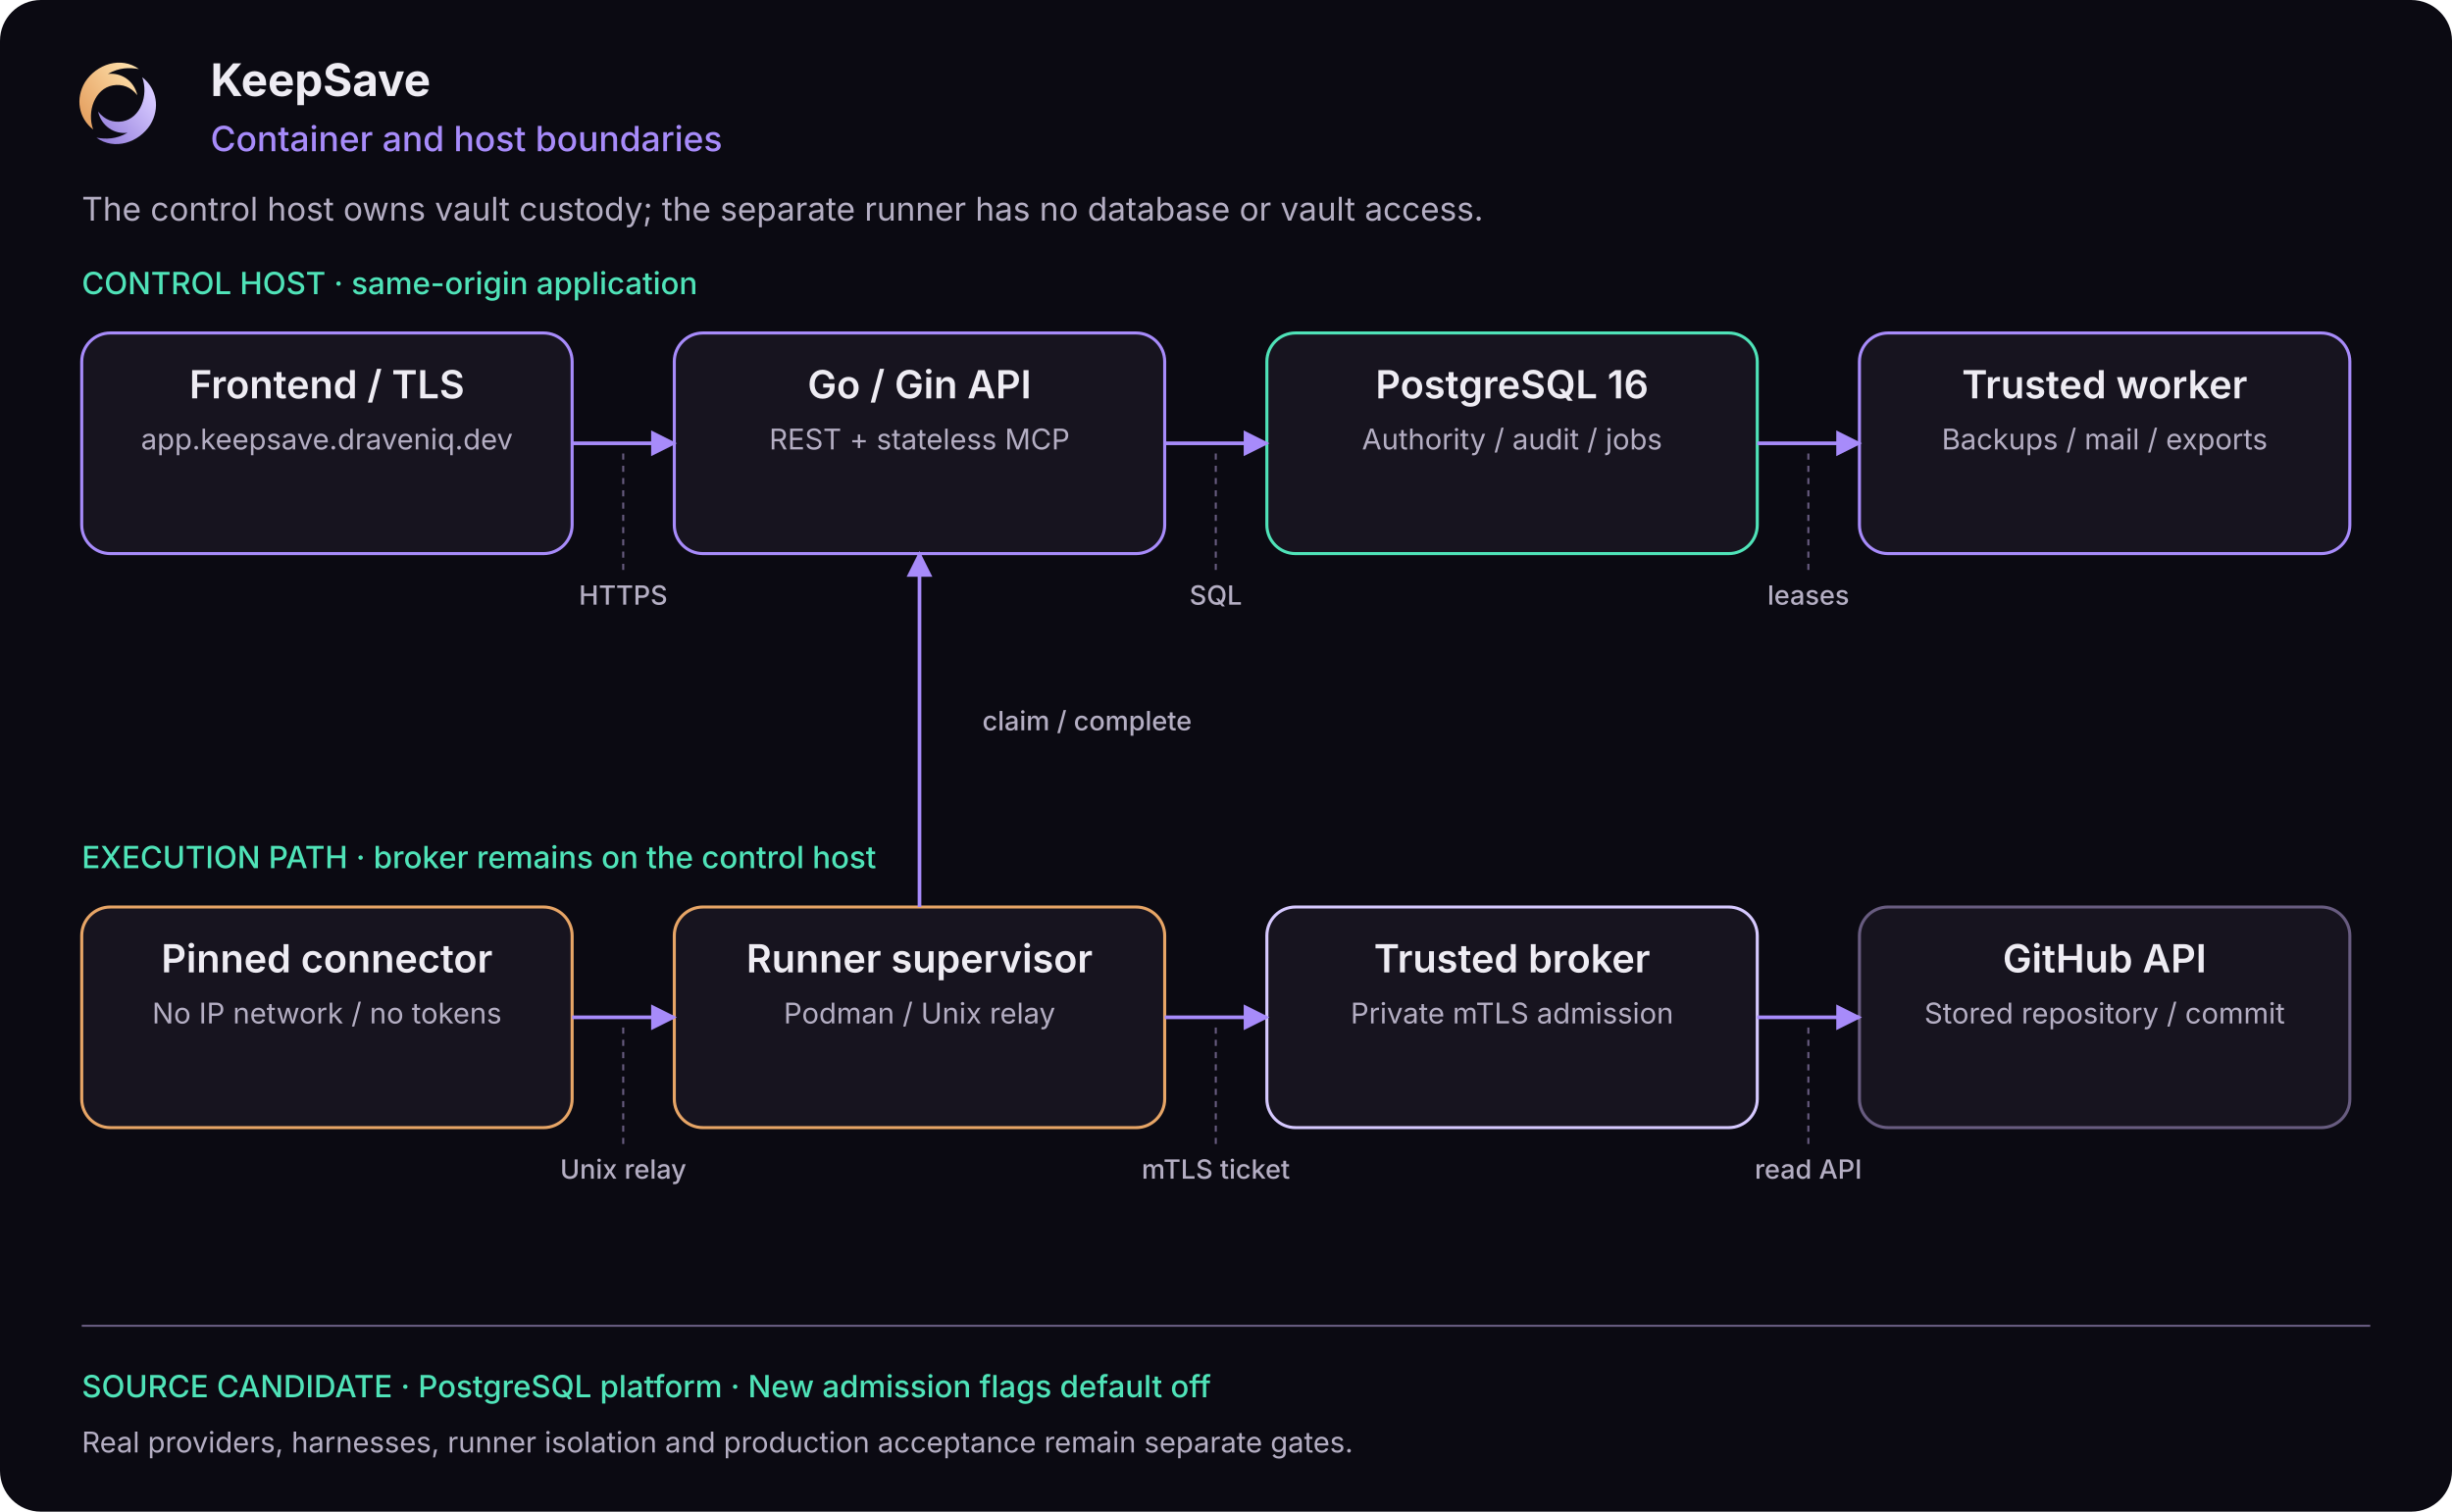
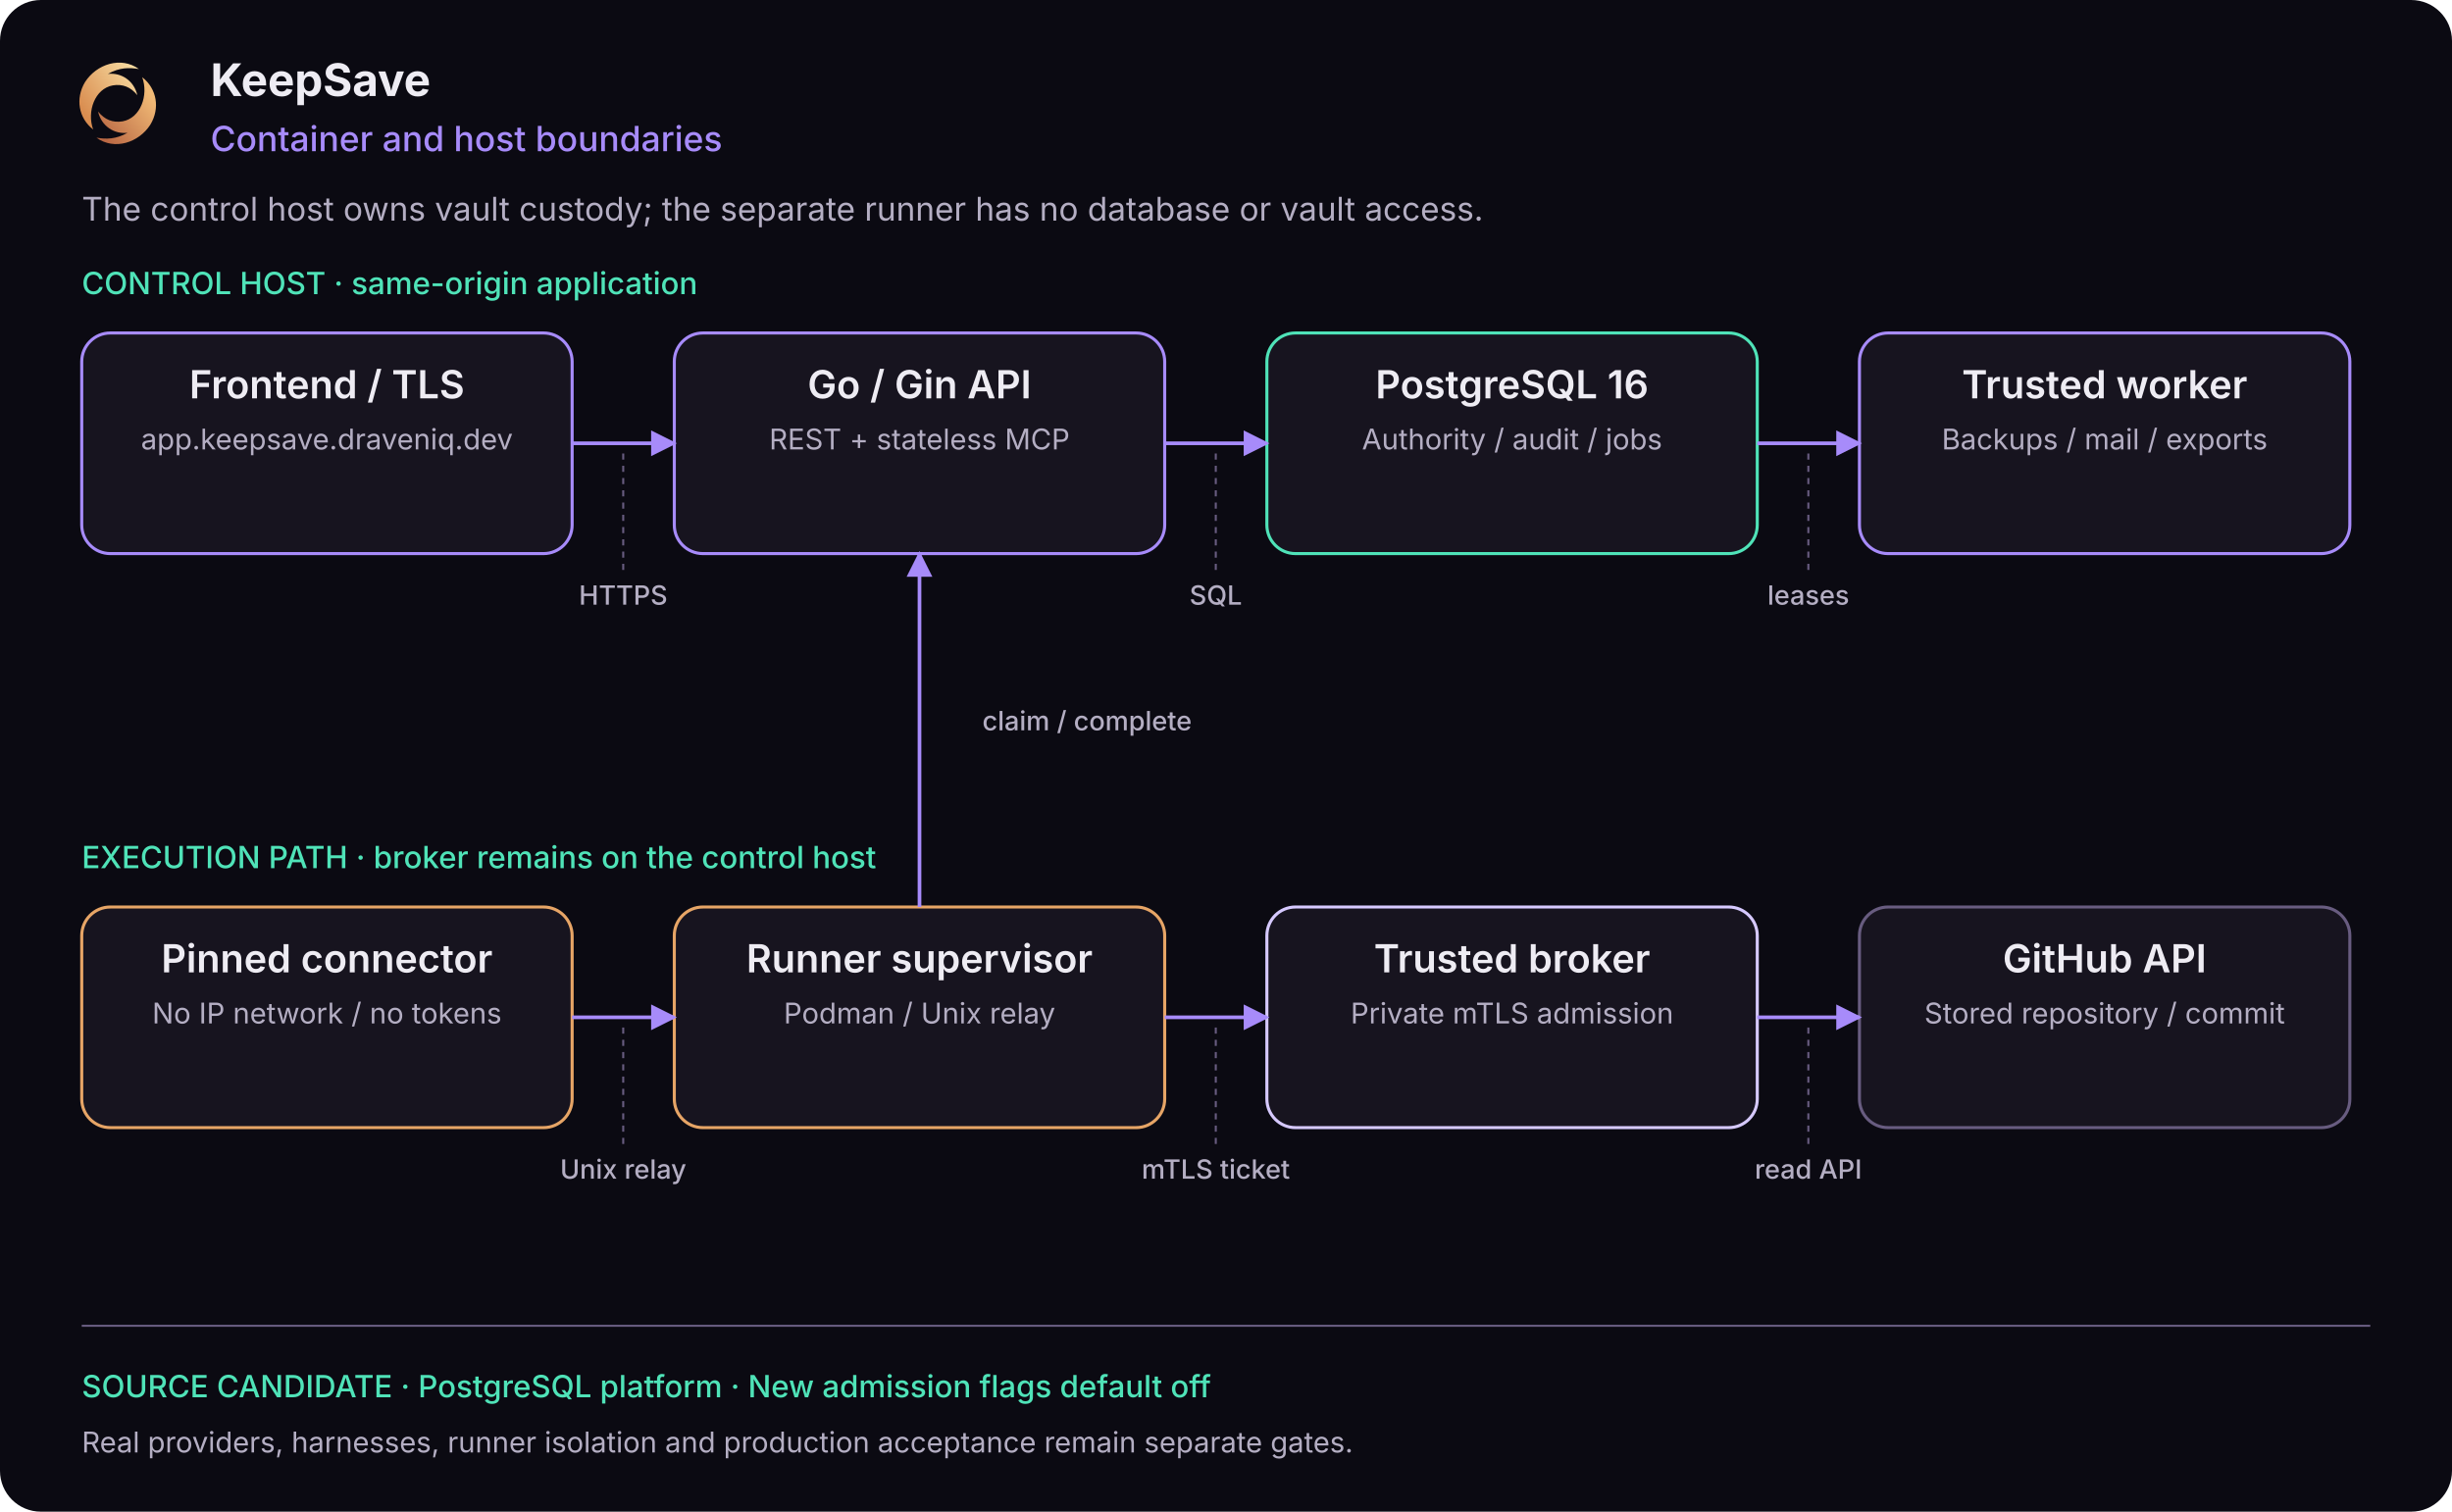
<svg xmlns="http://www.w3.org/2000/svg" width="1200" height="740" viewBox="0 0 1200 740" role="img" aria-labelledby="title desc">
  <defs>
    <marker id="arrow" viewBox="0 0 10 10" refX="9" refY="5" markerWidth="7" markerHeight="7" orient="auto-start-reverse">
      <path d="M0 0L10 5L0 10Z" fill="#a78bfa" />
    </marker>
  </defs>
  <rect width="1200" height="740" rx="20" fill="#0b0a12" />
  <g transform="translate(32 25) scale(.8)">
    <defs>
      <linearGradient id="warm" x1="10" y1="35" x2="44" y2="12" gradientUnits="userSpaceOnUse">
-         <stop stop-color="#e7a566" />
-         <stop offset="1" stop-color="#ffe2ad" />
+         <stop stop-color="#d98d50" />
+         <stop offset="1" stop-color="#f8dda2" />
      </linearGradient>
-       <linearGradient id="cool" x1="54" y1="29" x2="23" y2="54" gradientUnits="userSpaceOnUse">
-         <stop stop-color="#d6c9ff" />
-         <stop offset="1" stop-color="#9680dc" />
+       <linearGradient id="copper" x1="54" y1="29" x2="23" y2="54" gradientUnits="userSpaceOnUse">
+         <stop stop-color="#f1ba76" />
+         <stop offset="1" stop-color="#b96743" />
      </linearGradient>
    </defs>
    <path d="M45 11C34 3 19 8 12 19C6 29 8 41 17 48C13 37 18 23 29 21C35 20 40 22 44 27C42 18 34 13 26 14C33 10 39 10 45 11Z" fill="url(#warm)" />
-     <path d="M19 53C30 61 45 56 52 45C58 35 56 23 47 16C51 27 46 41 35 43C29 44 24 42 20 37C22 46 30 51 38 50C31 54 25 54 19 53Z" fill="url(#cool)" />
+     <path d="M19 53C30 61 45 56 52 45C58 35 56 23 47 16C51 27 46 41 35 43C29 44 24 42 20 37C22 46 30 51 38 50C31 54 25 54 19 53Z" fill="url(#copper)" />
  </g>
  <text x="103" y="47" fill="#eeecf3" font-family="Geist, Inter, ui-sans-serif, system-ui, sans-serif" font-size="22" font-weight="650" text-anchor="start">KeepSave</text>
  <text x="103" y="74" fill="#a78bfa" font-family="Geist, Inter, ui-sans-serif, system-ui, sans-serif" font-size="17" font-weight="550" text-anchor="start">Container and host boundaries</text>
  <text x="40" y="108" fill="#b4aec3" font-family="Geist, Inter, ui-sans-serif, system-ui, sans-serif" font-size="16" font-weight="400" text-anchor="start">The control host owns vault custody; the separate runner has no database or vault access.</text>
  <path d="M40 649H1160" stroke="#685c80" />
  <text x="40" y="684" fill="#4fe3b8" font-family="Geist, Inter, ui-sans-serif, system-ui, sans-serif" font-size="15" font-weight="500" text-anchor="start">SOURCE CANDIDATE · PostgreSQL platform · New admission flags default off</text>
  <text x="40" y="711" fill="#b4aec3" font-family="Geist, Inter, ui-sans-serif, system-ui, sans-serif" font-size="14" font-weight="400" text-anchor="start">Real providers, harnesses, runner isolation and production acceptance remain separate gates.</text>
  <text x="40" y="144" fill="#4fe3b8" font-family="Geist, Inter, ui-sans-serif, system-ui, sans-serif" font-size="15" font-weight="550" text-anchor="start">CONTROL HOST · same-origin application</text>
  <rect x="40" y="163" width="240" height="108" rx="14" fill="#17141f" stroke="#a78bfa" stroke-width="1.5" />
  <text x="160.0" y="195" fill="#eeecf3" font-family="Geist, Inter, ui-sans-serif, system-ui, sans-serif" font-size="19" font-weight="600" text-anchor="middle">Frontend / TLS</text>
  <text x="160.0" y="220" fill="#b4aec3" font-family="Geist, Inter, ui-sans-serif, system-ui, sans-serif" font-size="14" font-weight="400" text-anchor="middle">app.keepsave.draveniq.dev</text>
  <rect x="330" y="163" width="240" height="108" rx="14" fill="#17141f" stroke="#a78bfa" stroke-width="1.5" />
  <text x="450.0" y="195" fill="#eeecf3" font-family="Geist, Inter, ui-sans-serif, system-ui, sans-serif" font-size="19" font-weight="600" text-anchor="middle">Go / Gin API</text>
  <text x="450.0" y="220" fill="#b4aec3" font-family="Geist, Inter, ui-sans-serif, system-ui, sans-serif" font-size="14" font-weight="400" text-anchor="middle">REST + stateless MCP</text>
  <rect x="620" y="163" width="240" height="108" rx="14" fill="#17141f" stroke="#4fe3b8" stroke-width="1.5" />
  <text x="740.0" y="195" fill="#eeecf3" font-family="Geist, Inter, ui-sans-serif, system-ui, sans-serif" font-size="19" font-weight="600" text-anchor="middle">PostgreSQL 16</text>
  <text x="740.0" y="220" fill="#b4aec3" font-family="Geist, Inter, ui-sans-serif, system-ui, sans-serif" font-size="14" font-weight="400" text-anchor="middle">Authority / audit / jobs</text>
  <rect x="910" y="163" width="240" height="108" rx="14" fill="#17141f" stroke="#a78bfa" stroke-width="1.5" />
  <text x="1030.0" y="195" fill="#eeecf3" font-family="Geist, Inter, ui-sans-serif, system-ui, sans-serif" font-size="19" font-weight="600" text-anchor="middle">Trusted worker</text>
  <text x="1030.0" y="220" fill="#b4aec3" font-family="Geist, Inter, ui-sans-serif, system-ui, sans-serif" font-size="14" font-weight="400" text-anchor="middle">Backups / mail / exports</text>
  <path d="M305.0 222.0V280" stroke="#685c80" stroke-dasharray="3 3" fill="none" />
  <path d="M280 217.0L330 217.0" fill="none" stroke="#a78bfa" stroke-width="1.8" marker-end="url(#arrow)" />
  <text x="305.0" y="296" fill="#b4aec3" font-family="Geist, Inter, ui-sans-serif, system-ui, sans-serif" font-size="13" font-weight="500" text-anchor="middle">HTTPS</text>
  <path d="M595.0 222.0V280" stroke="#685c80" stroke-dasharray="3 3" fill="none" />
  <path d="M570 217.0L620 217.0" fill="none" stroke="#a78bfa" stroke-width="1.8" marker-end="url(#arrow)" />
  <text x="595.0" y="296" fill="#b4aec3" font-family="Geist, Inter, ui-sans-serif, system-ui, sans-serif" font-size="13" font-weight="500" text-anchor="middle">SQL</text>
  <path d="M885.0 222.0V280" stroke="#685c80" stroke-dasharray="3 3" fill="none" />
  <path d="M860 217.0L910 217.0" fill="none" stroke="#a78bfa" stroke-width="1.8" marker-end="url(#arrow)" />
  <text x="885.0" y="296" fill="#b4aec3" font-family="Geist, Inter, ui-sans-serif, system-ui, sans-serif" font-size="13" font-weight="500" text-anchor="middle">leases</text>
  <text x="40" y="425" fill="#4fe3b8" font-family="Geist, Inter, ui-sans-serif, system-ui, sans-serif" font-size="15" font-weight="550" text-anchor="start">EXECUTION PATH · broker remains on the control host</text>
  <rect x="40" y="444" width="240" height="108" rx="14" fill="#17141f" stroke="#e7a566" stroke-width="1.5" />
  <text x="160.0" y="476" fill="#eeecf3" font-family="Geist, Inter, ui-sans-serif, system-ui, sans-serif" font-size="19" font-weight="600" text-anchor="middle">Pinned connector</text>
  <text x="160.0" y="501" fill="#b4aec3" font-family="Geist, Inter, ui-sans-serif, system-ui, sans-serif" font-size="14" font-weight="400" text-anchor="middle">No IP network / no tokens</text>
  <rect x="330" y="444" width="240" height="108" rx="14" fill="#17141f" stroke="#e7a566" stroke-width="1.5" />
  <text x="450.0" y="476" fill="#eeecf3" font-family="Geist, Inter, ui-sans-serif, system-ui, sans-serif" font-size="19" font-weight="600" text-anchor="middle">Runner supervisor</text>
  <text x="450.0" y="501" fill="#b4aec3" font-family="Geist, Inter, ui-sans-serif, system-ui, sans-serif" font-size="14" font-weight="400" text-anchor="middle">Podman / Unix relay</text>
  <rect x="620" y="444" width="240" height="108" rx="14" fill="#17141f" stroke="#d6c9ff" stroke-width="1.5" />
  <text x="740.0" y="476" fill="#eeecf3" font-family="Geist, Inter, ui-sans-serif, system-ui, sans-serif" font-size="19" font-weight="600" text-anchor="middle">Trusted broker</text>
  <text x="740.0" y="501" fill="#b4aec3" font-family="Geist, Inter, ui-sans-serif, system-ui, sans-serif" font-size="14" font-weight="400" text-anchor="middle">Private mTLS admission</text>
  <rect x="910" y="444" width="240" height="108" rx="14" fill="#17141f" stroke="#685c80" stroke-width="1.5" />
  <text x="1030.0" y="476" fill="#eeecf3" font-family="Geist, Inter, ui-sans-serif, system-ui, sans-serif" font-size="19" font-weight="600" text-anchor="middle">GitHub API</text>
  <text x="1030.0" y="501" fill="#b4aec3" font-family="Geist, Inter, ui-sans-serif, system-ui, sans-serif" font-size="14" font-weight="400" text-anchor="middle">Stored repository / commit</text>
  <path d="M305.0 503.0V561" stroke="#685c80" stroke-dasharray="3 3" fill="none" />
  <path d="M280 498.0L330 498.0" fill="none" stroke="#a78bfa" stroke-width="1.8" marker-end="url(#arrow)" />
  <text x="305.0" y="577" fill="#b4aec3" font-family="Geist, Inter, ui-sans-serif, system-ui, sans-serif" font-size="13" font-weight="500" text-anchor="middle">Unix relay</text>
  <path d="M595.0 503.0V561" stroke="#685c80" stroke-dasharray="3 3" fill="none" />
  <path d="M570 498.0L620 498.0" fill="none" stroke="#a78bfa" stroke-width="1.8" marker-end="url(#arrow)" />
  <text x="595.0" y="577" fill="#b4aec3" font-family="Geist, Inter, ui-sans-serif, system-ui, sans-serif" font-size="13" font-weight="500" text-anchor="middle">mTLS ticket</text>
  <path d="M885.0 503.0V561" stroke="#685c80" stroke-dasharray="3 3" fill="none" />
  <path d="M860 498.0L910 498.0" fill="none" stroke="#a78bfa" stroke-width="1.8" marker-end="url(#arrow)" />
  <text x="885.0" y="577" fill="#b4aec3" font-family="Geist, Inter, ui-sans-serif, system-ui, sans-serif" font-size="13" font-weight="500" text-anchor="middle">read API</text>
  <path d="M450.0 444L450.0 271" fill="none" stroke="#a78bfa" stroke-width="1.8" marker-end="url(#arrow)" />
  <text x="532.0" y="357.5" fill="#b4aec3" font-family="Geist, Inter, ui-sans-serif, system-ui, sans-serif" font-size="13" font-weight="500" text-anchor="middle">claim / complete</text>
</svg>
